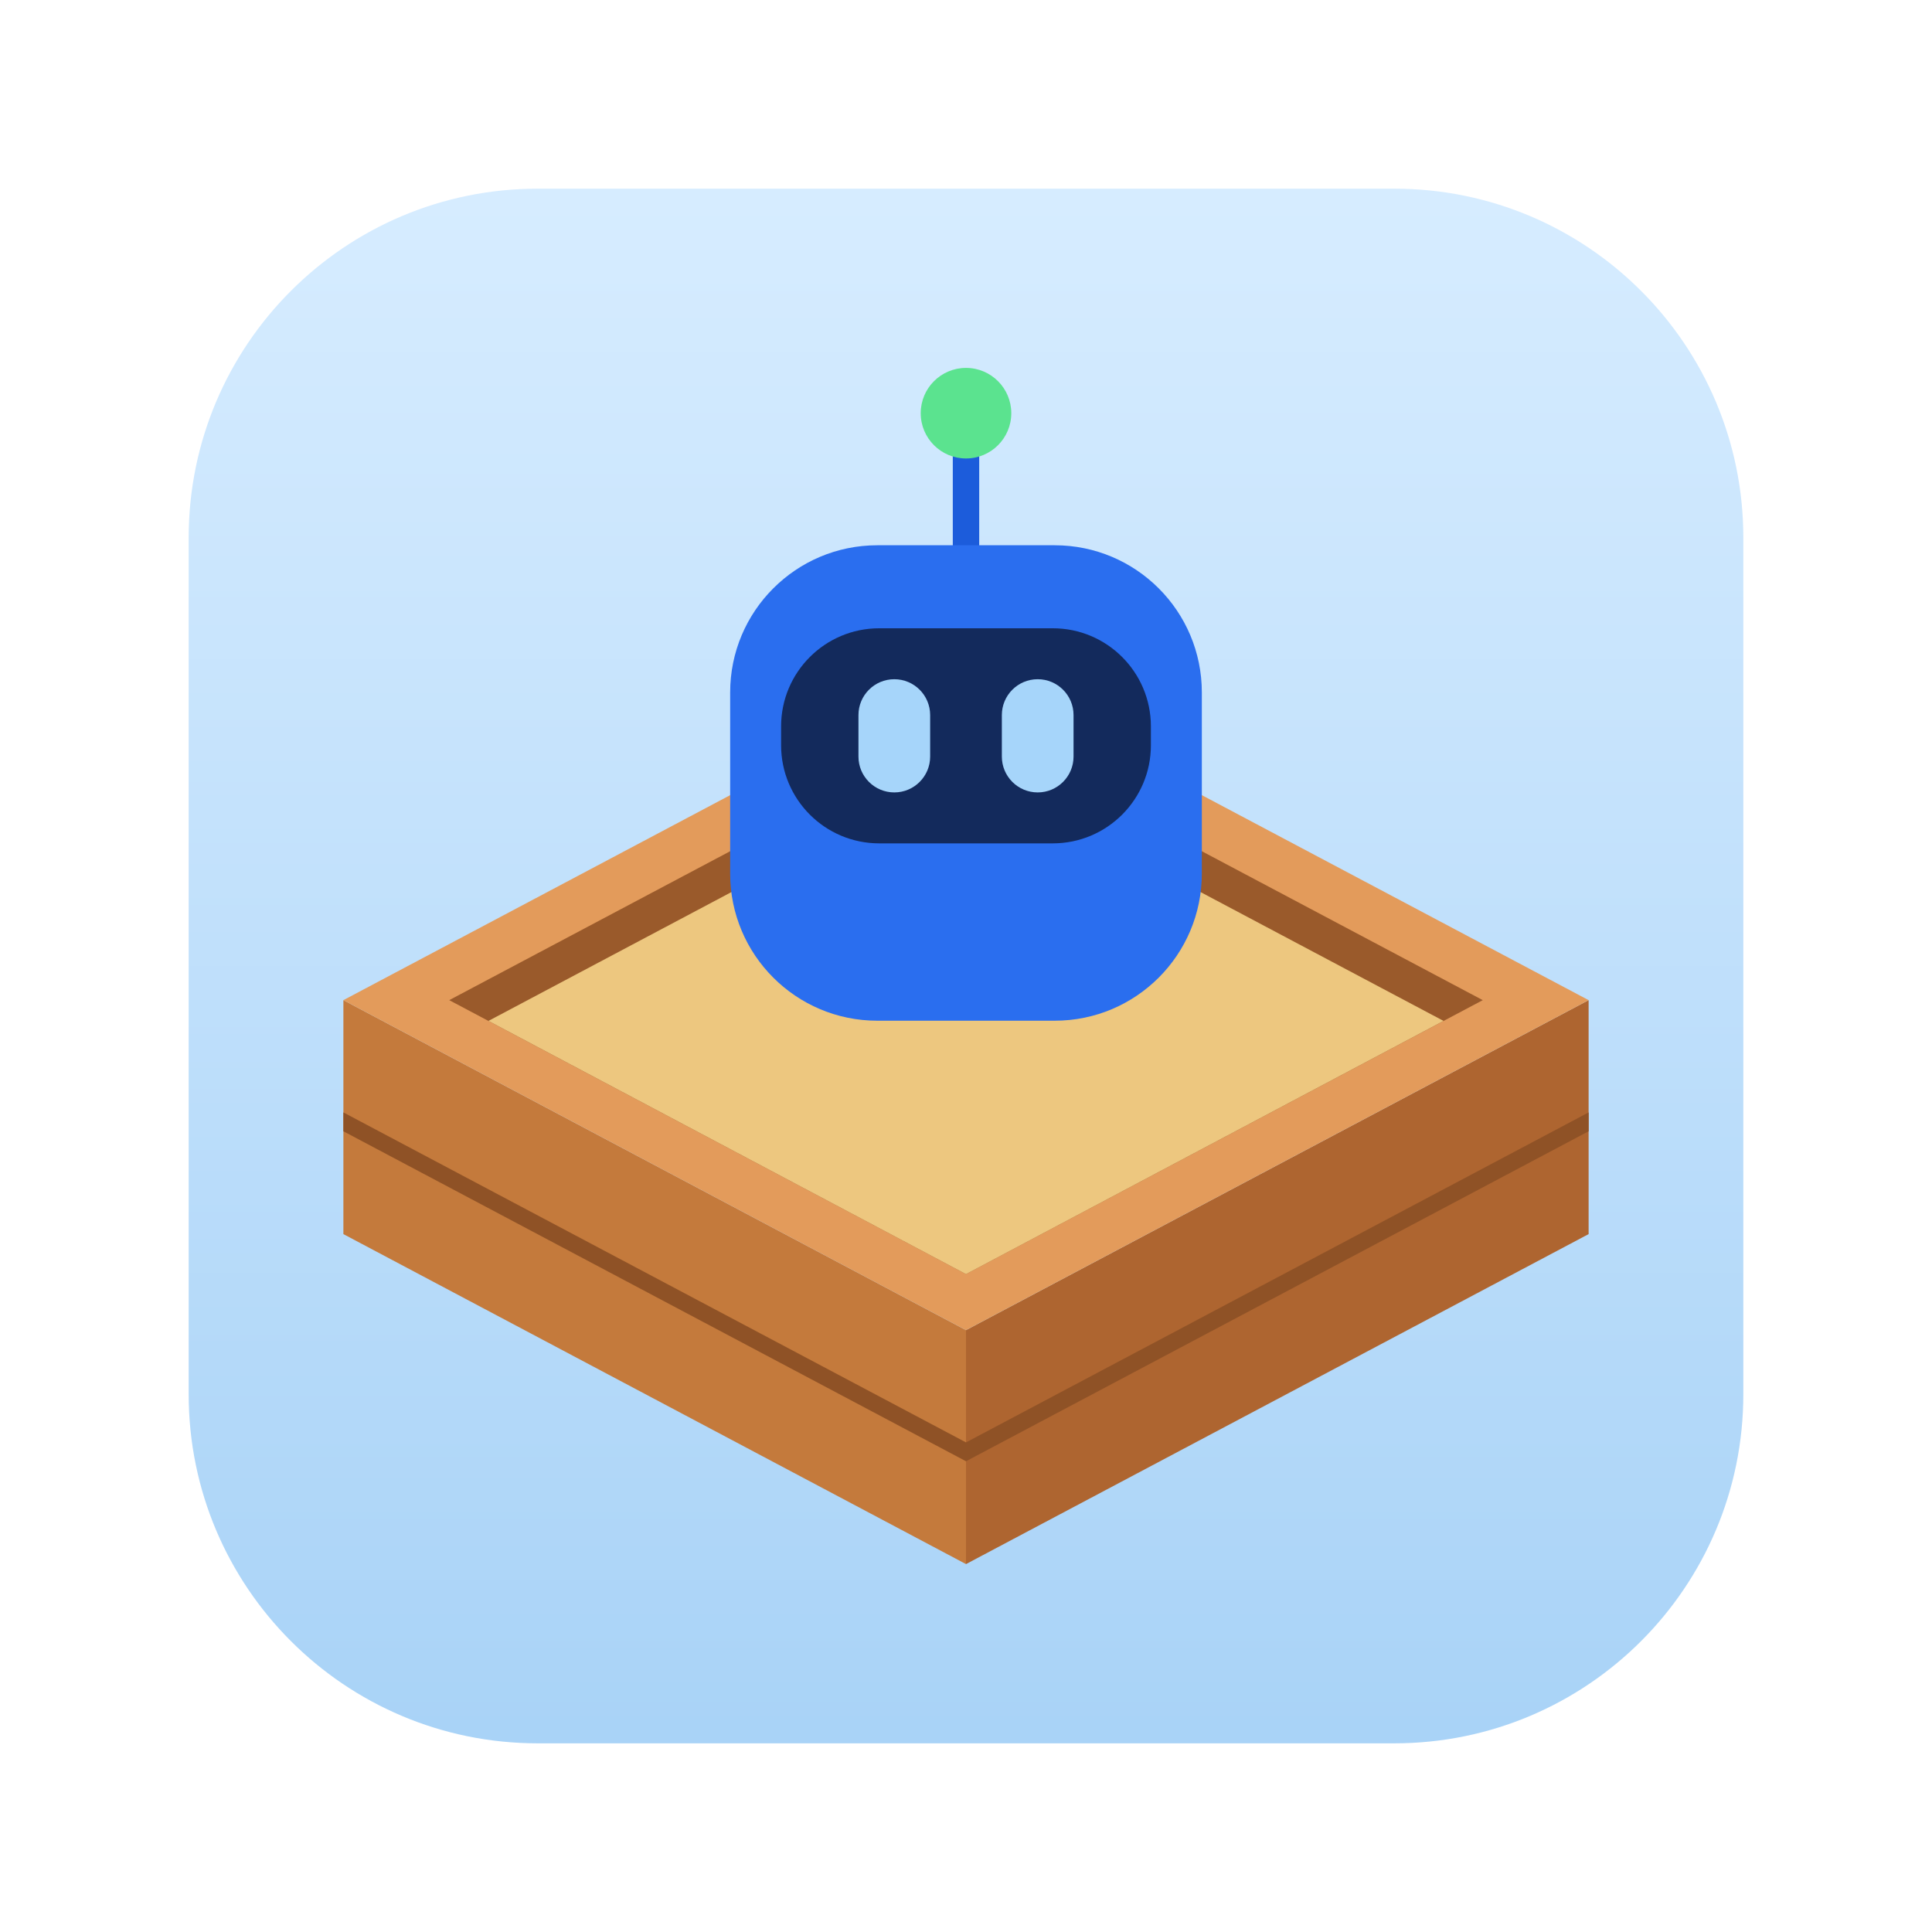
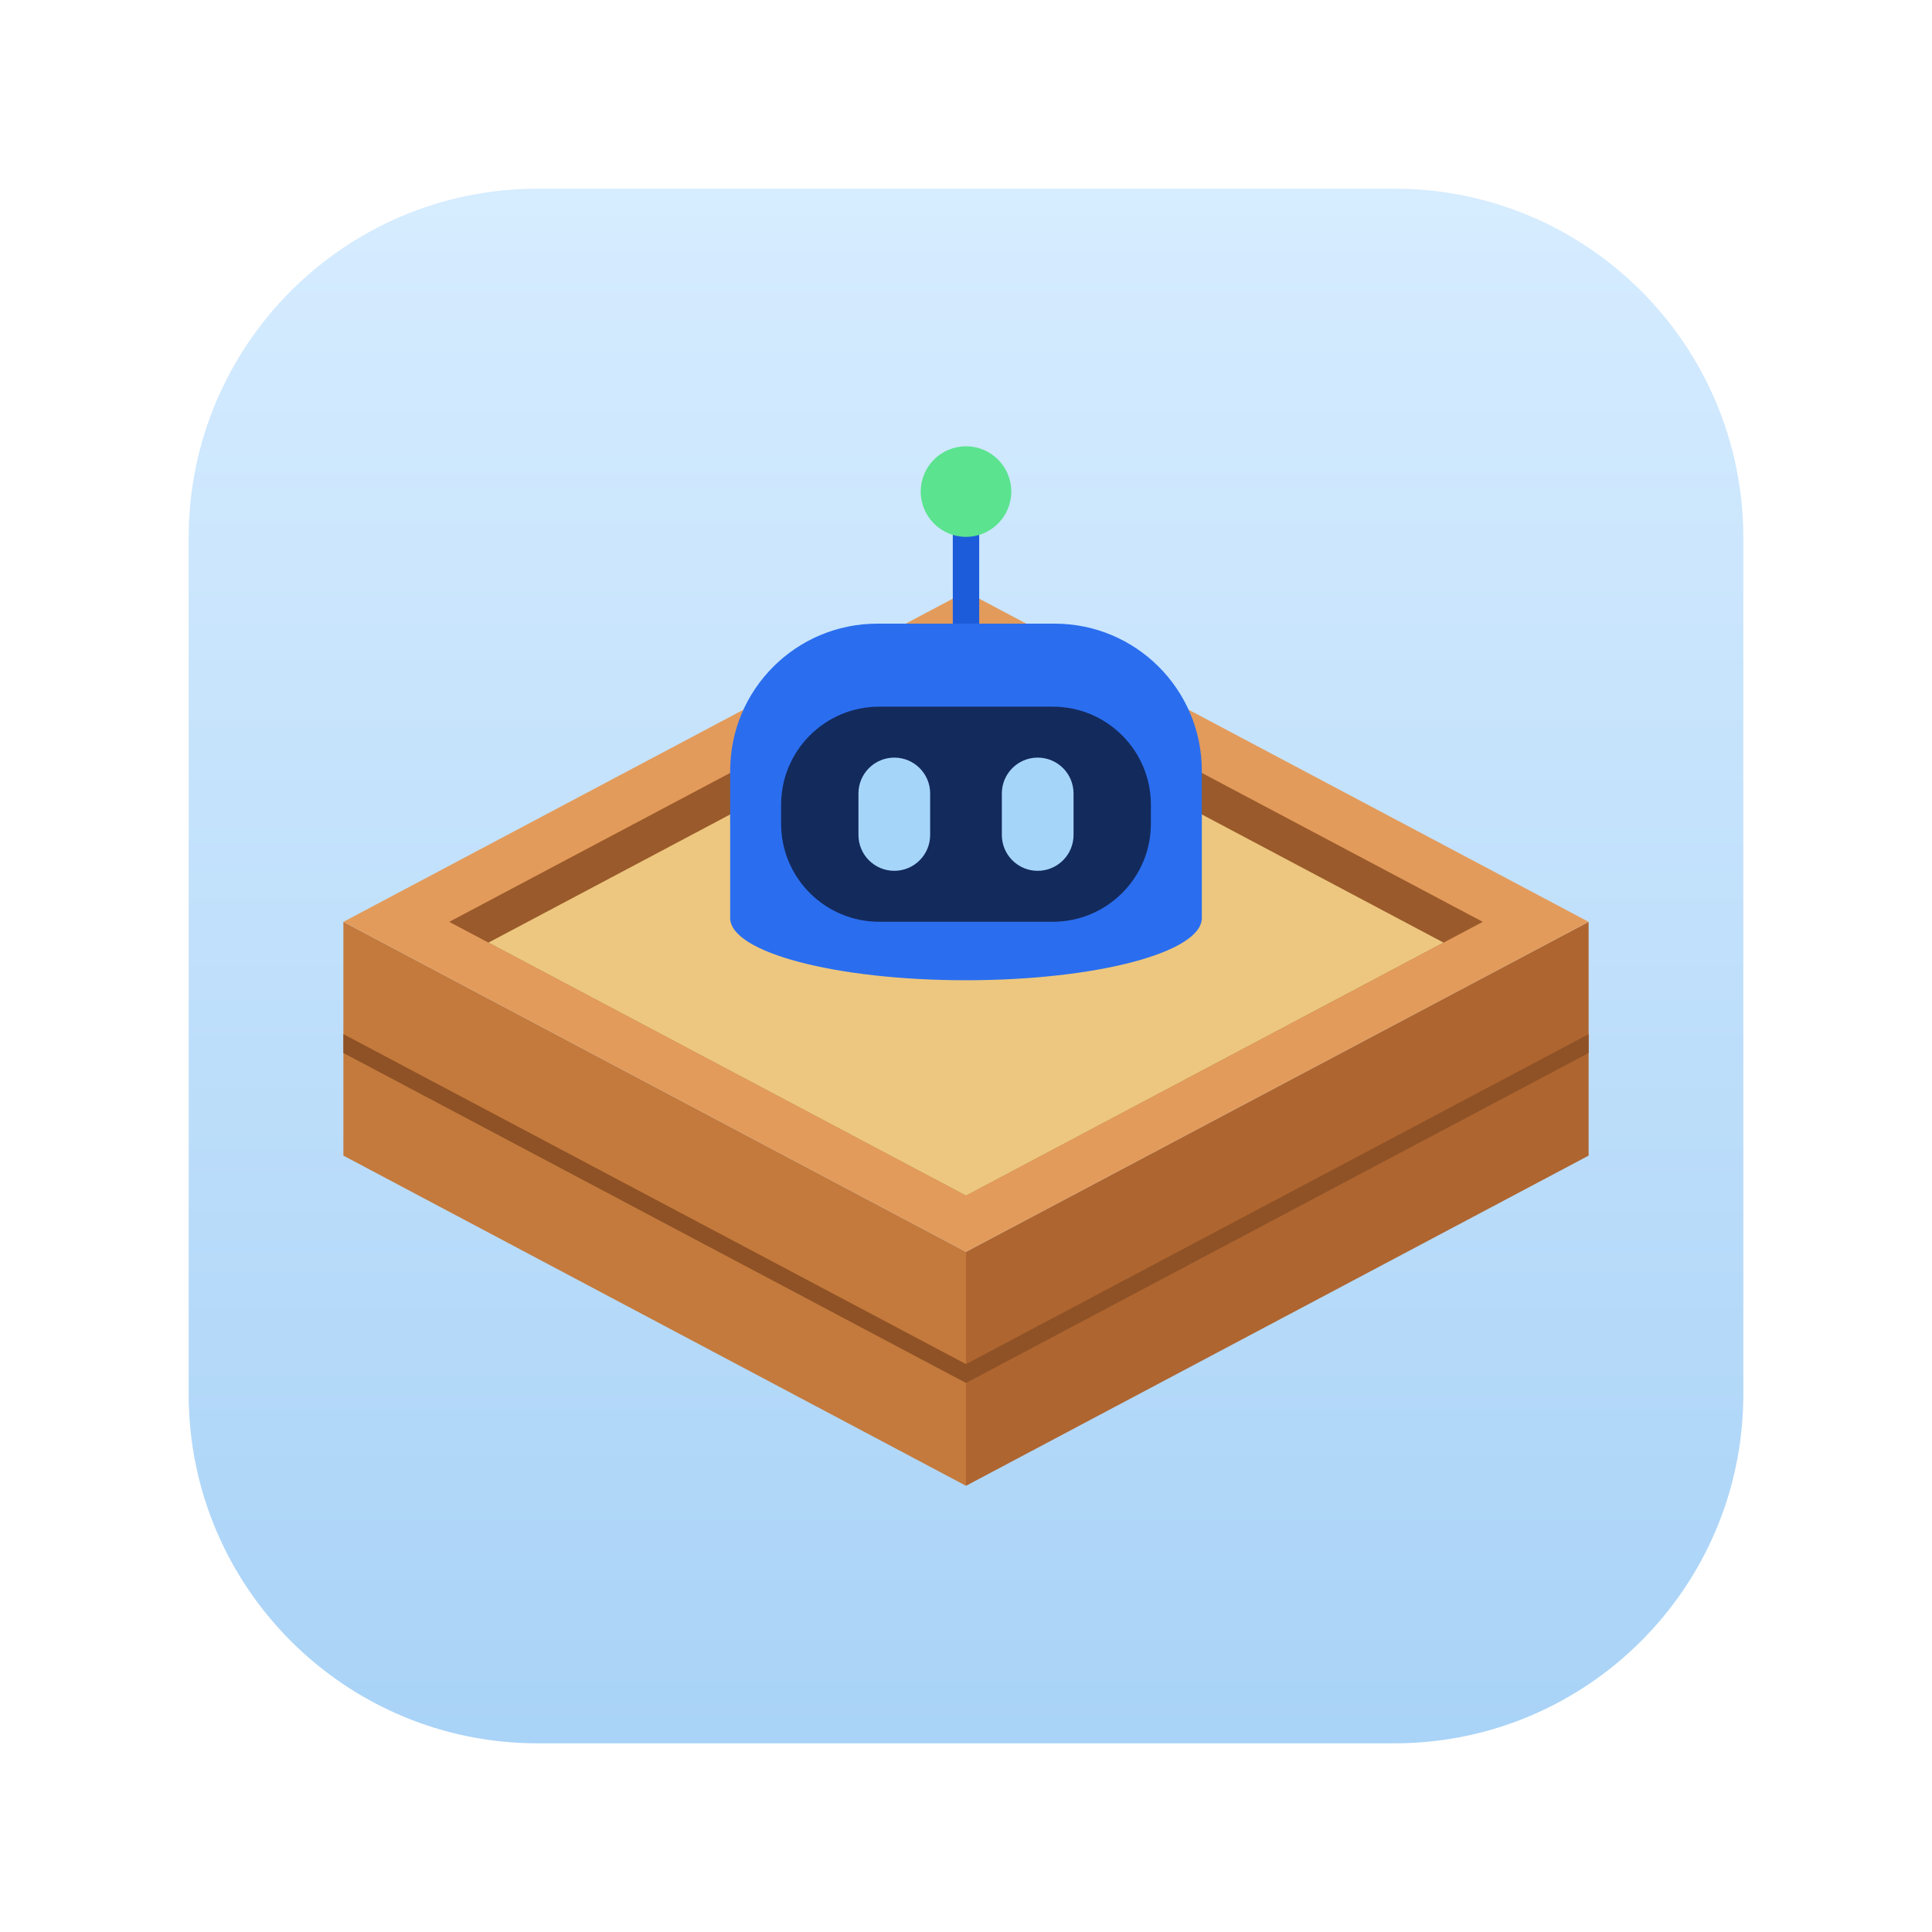
<svg xmlns="http://www.w3.org/2000/svg" viewBox="0 0 1024 1024">
  <defs>
    <linearGradient id="fill" x1="0" y1="0" x2="0" y2="1">
      <stop offset="0" stop-color="#D6ECFF" />
      <stop offset="1" stop-color="#A9D3F7" />
    </linearGradient>
    <clipPath id="shape">
      <rect x="100" y="100" width="824" height="824" rx="185" />
    </clipPath>
  </defs>
  <rect x="100" y="100" width="824" height="824" rx="185" fill="url(#fill)" />
  <g clip-path="url(#shape)">
-     <g id="frame" transform="translate(0.0 -17.9)">
-       <polygon points="182.0,548.0 512.0,722.9 512.0,846.9 182.0,672.0" fill="#C47A3C" />
-       <polygon points="512.0,722.9 842.0,548.0 842.0,672.0 512.0,846.9" fill="#AE6530" />
-       <polygon points="182.0,607.5 512.0,782.4 512.0,792.4 182.0,617.5" fill="#8F5226" />
-       <polygon points="512.0,782.4 842.0,607.5 842.0,617.5 512.0,792.4" fill="#8F5226" />
-       <polygon points="512.0,373.1 842.0,548.0 512.0,722.9 182.0,548.0" fill="#E39B5B" />
-       <polygon points="512.0,402.8 785.9,548.0 512.0,693.2 238.1,548.0" fill="#9A5A2B" />
+     <g id="frame" transform="translate(0.0 0.0)">
+       <polygon points="182.0,488.6 512.0,663.5 512.0,787.5 182.0,612.5" fill="#C47A3C" />
+       <polygon points="512.0,663.5 842.0,488.6 842.0,612.5 512.0,787.5" fill="#AE6530" />
+       <polygon points="182.0,548.1 512.0,723.0 512.0,733.0 182.0,558.1" fill="#8F5226" />
+       <polygon points="512.0,723.0 842.0,548.1 842.0,558.1 512.0,733.0" fill="#8F5226" />
+       <polygon points="512.0,313.6 842.0,488.6 512.0,663.5 182.0,488.6" fill="#E39B5B" />
+       <polygon points="512.0,343.4 785.9,488.6 512.0,633.7 238.1,488.6" fill="#9A5A2B" />
    </g>
-     <g id="sand" transform="translate(0.0 -17.9)">
-       <polygon points="512.0,424.8 765.1,559.0 512.0,693.2 258.9,559.0" fill="#EDC77F" />
+     <g id="sand" transform="translate(0.0 0.0)">
+       <polygon points="512.0,365.4 765.1,499.6 512.0,633.7 258.9,499.6" fill="#EDC77F" />
    </g>
-     <g id="agent" transform="translate(0.0 3.0)">
-       <rect x="505" y="216" width="14" height="80" rx="7" fill="#1C5CDB" />
-       <circle cx="512" cy="216" r="24" fill="#5BE38F" />
-       <rect x="387" y="286" width="250" height="252" rx="78" fill="#2A6EEF" />
-       <rect x="414" y="330" width="196" height="114" rx="52" fill="#132A5C" />
-       <rect x="455" y="357" width="38" height="60" rx="19" fill="#A6D5FA" />
-       <rect x="531" y="357" width="38" height="60" rx="19" fill="#A6D5FA" />
+     <g id="agent" transform="translate(0.0 0.0)">
+       <rect x="505" y="260.55" width="14" height="80" rx="7" fill="#1C5CDB" />
+       <circle cx="512" cy="260.55" r="24" fill="#5BE38F" />
+       <path d="M387,486.55 V408.55 A78,78 0 0 1 465,330.55 H559 A78,78 0 0 1 637,408.55 V486.55 A125,33 0 0 1 387,486.55 Z" fill="#2A6EEF" />
+       <rect x="414" y="374.55" width="196" height="114" rx="52" fill="#132A5C" />
+       <rect x="455" y="401.55" width="38" height="60" rx="19" fill="#A6D5FA" />
+       <rect x="531" y="401.55" width="38" height="60" rx="19" fill="#A6D5FA" />
    </g>
  </g>
</svg>
